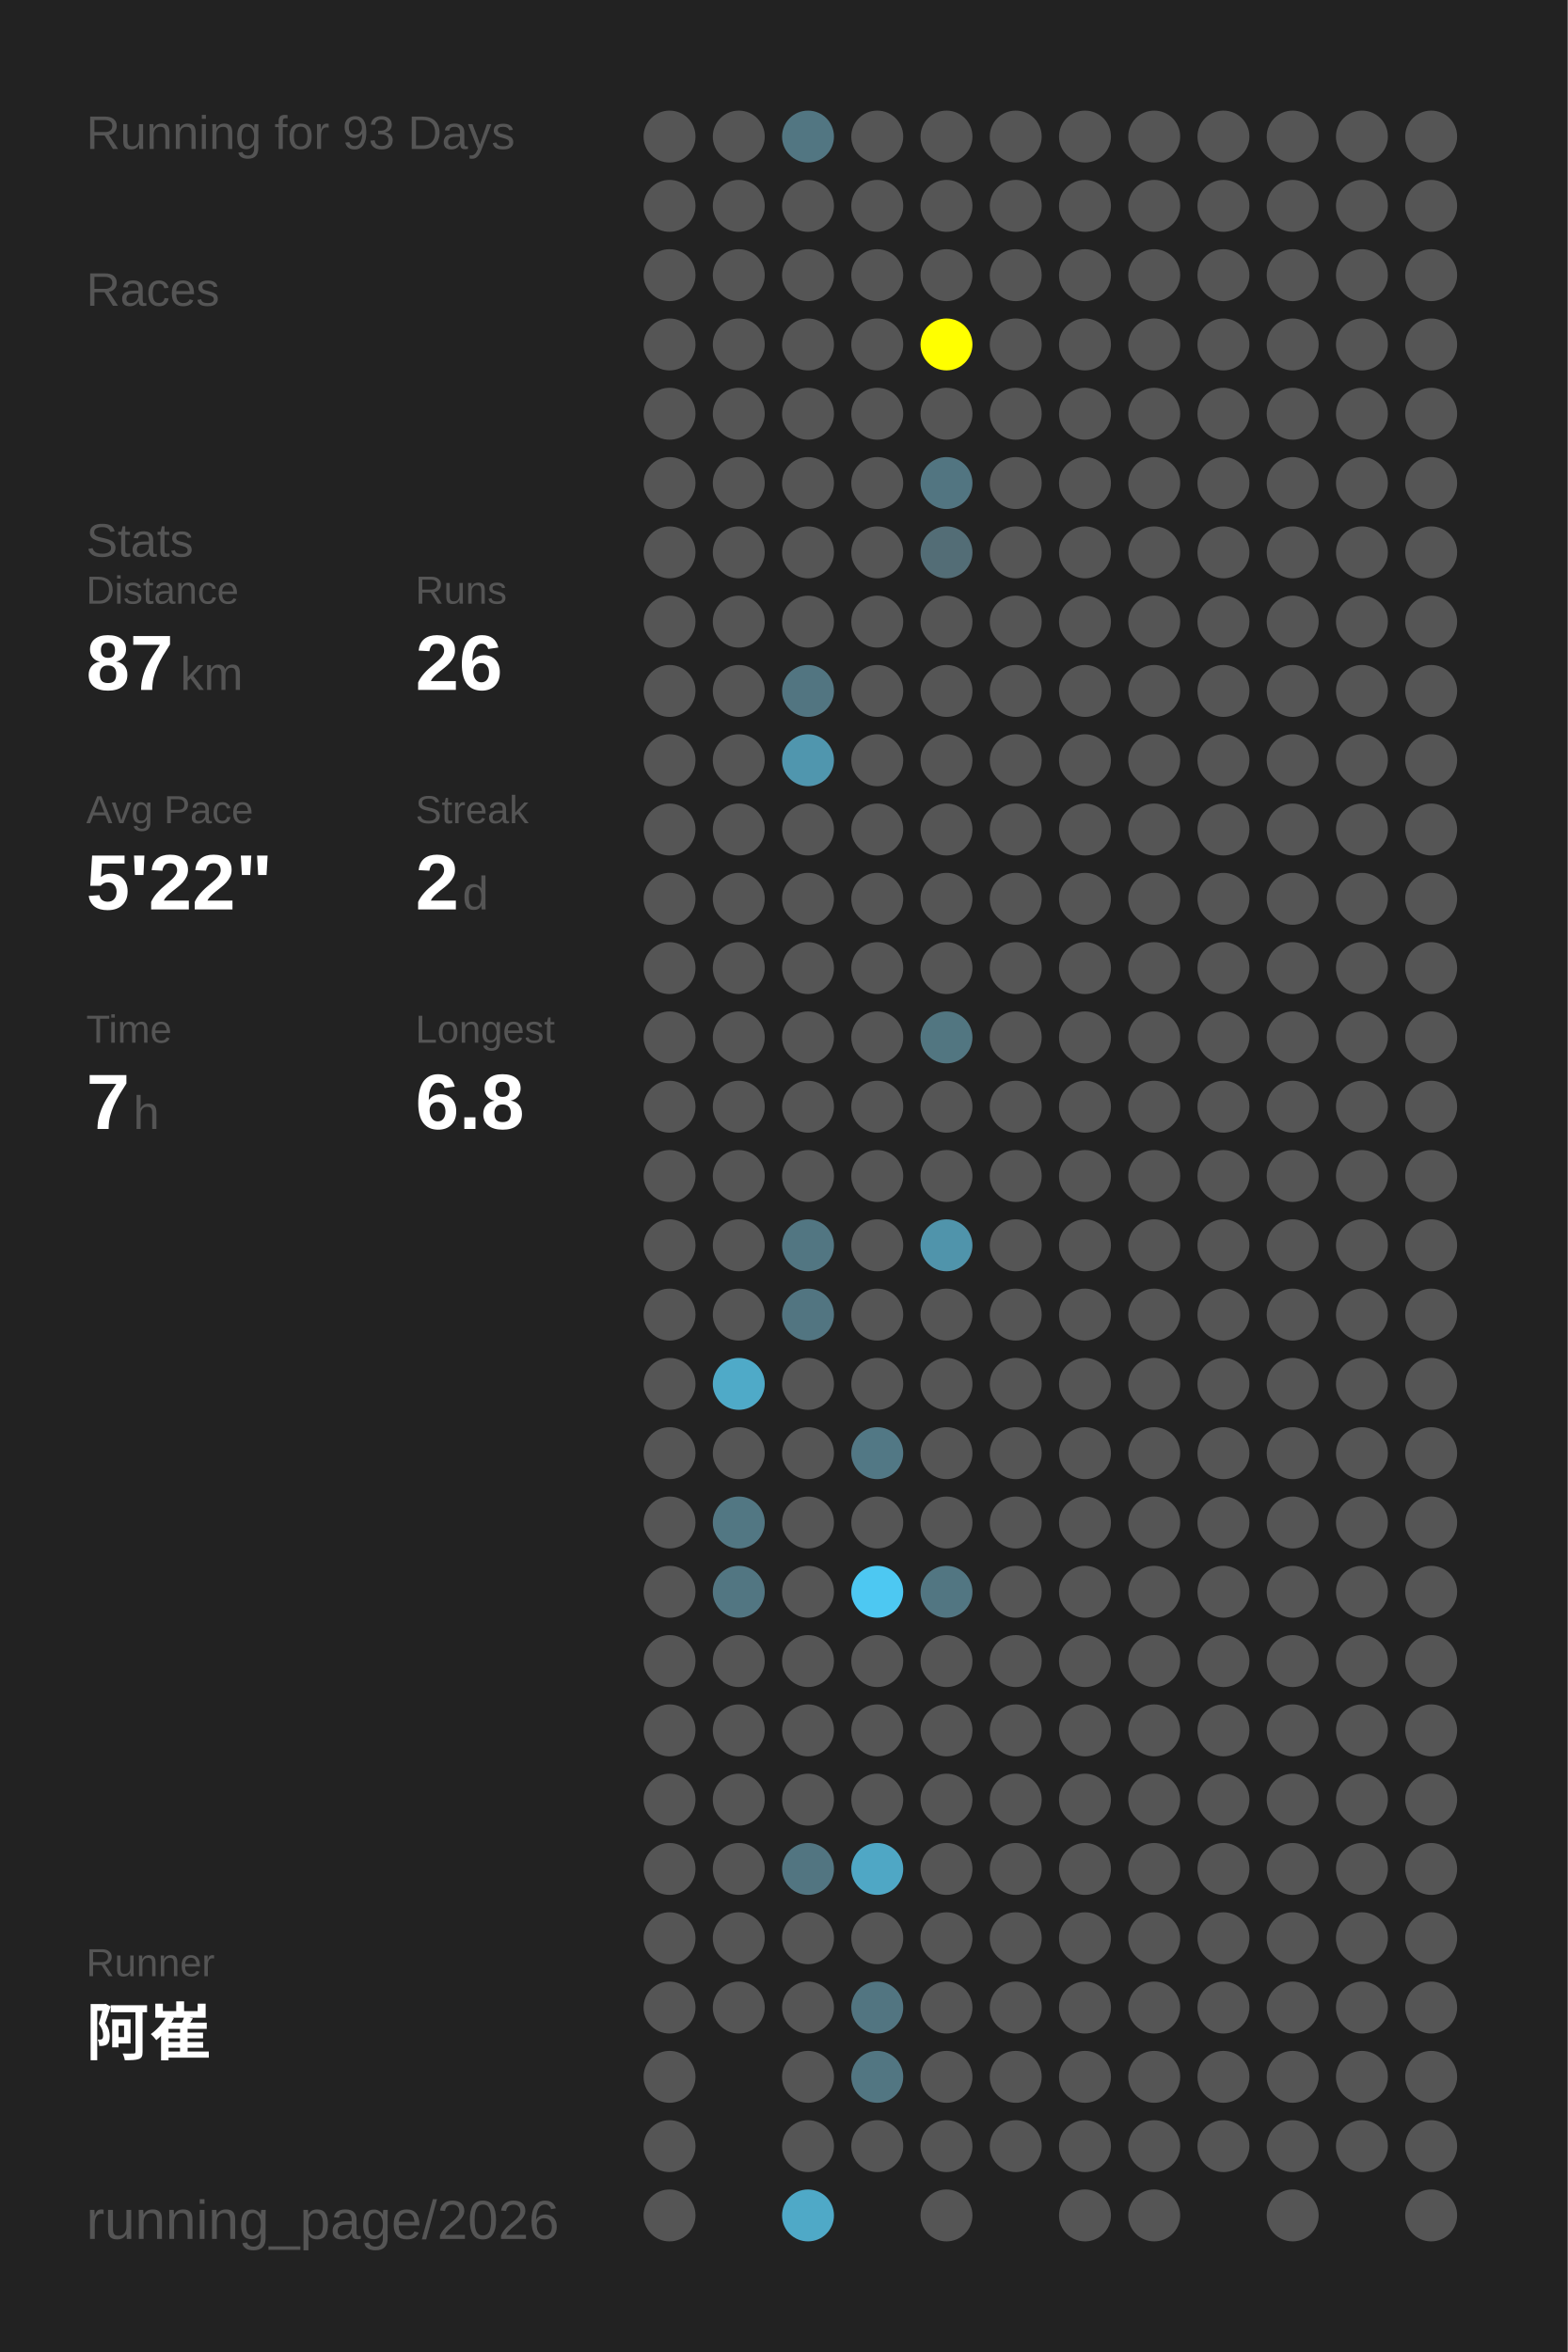
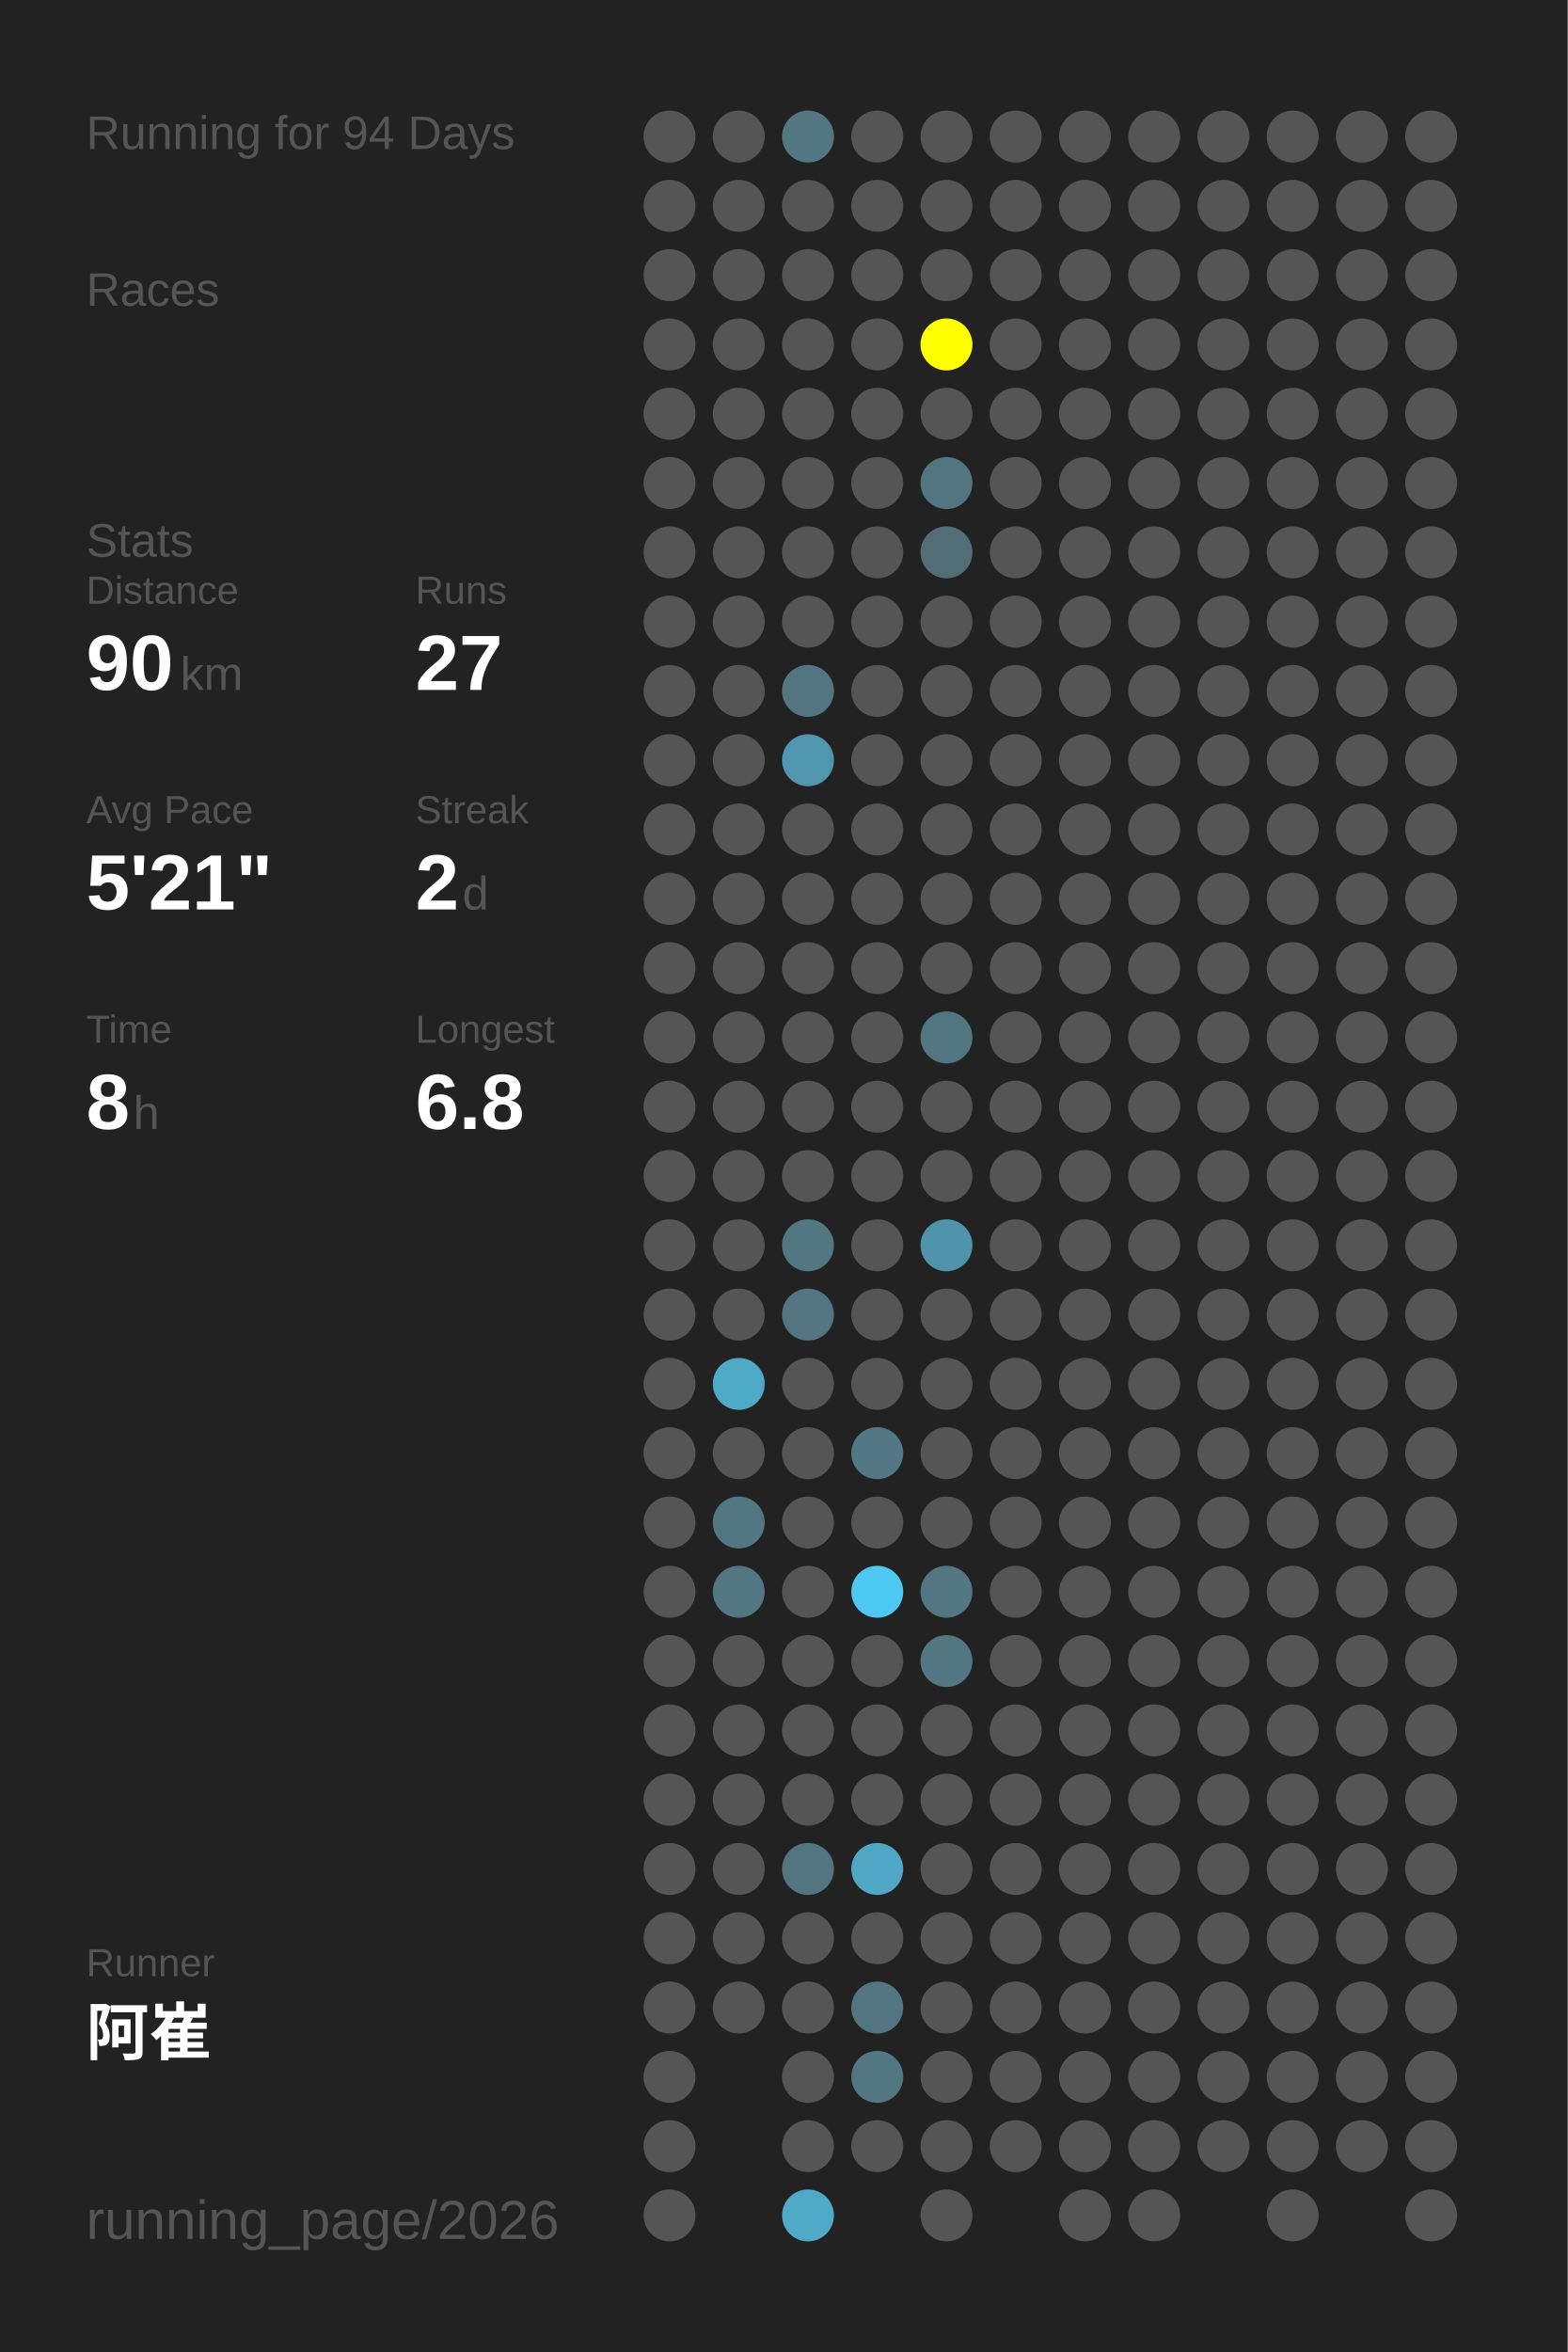
<svg xmlns="http://www.w3.org/2000/svg" baseProfile="full" height="300mm" version="1.1" viewBox="0,0,200,300" width="200mm">
  <defs />
  <rect fill="#222222" height="300" width="200" x="0" y="0" />
-   <text fill="#555555" style="font-size:6px; font-family:Arial;" x="11" y="19">Running for 93 Days</text>
+   <text fill="#555555" style="font-size:6px; font-family:Arial;" x="11" y="19">Running for 94 Days</text>
  <text fill="#555555" style="font-size:6px; font-family:Arial;" x="11" y="39">Races</text>
  <text fill="#555555" style="font-size:6px; font-family:Arial;" x="11" y="71">Stats</text>
  <text fill="#555555" style="font-size:5px; font-family:Arial;" x="11" y="77">Distance</text>
-   <text fill="#FFFFFF" style="font-size:10px; font-family:Arial; font-weight:bold;" x="11" y="88">87</text>
+   <text fill="#FFFFFF" style="font-size:10px; font-family:Arial; font-weight:bold;" x="11" y="88">90</text>
  <text fill="#555555" style="font-size:6px; font-family:Arial;" x="23" y="88">km</text>
  <text fill="#555555" style="font-size:5px; font-family:Arial;" x="53" y="77">Runs</text>
-   <text fill="#FFFFFF" style="font-size:10px; font-family:Arial; font-weight:bold;" x="53" y="88">26</text>
+   <text fill="#FFFFFF" style="font-size:10px; font-family:Arial; font-weight:bold;" x="53" y="88">27</text>
  <text fill="#555555" style="font-size:5px; font-family:Arial;" x="11" y="105">Avg Pace</text>
-   <text fill="#FFFFFF" style="font-size:10px; font-family:Arial; font-weight:bold;" x="11" y="116">5'22"</text>
+   <text fill="#FFFFFF" style="font-size:10px; font-family:Arial; font-weight:bold;" x="11" y="116">5'21"</text>
  <text fill="#555555" style="font-size:5px; font-family:Arial;" x="53" y="105">Streak</text>
  <text fill="#FFFFFF" style="font-size:10px; font-family:Arial; font-weight:bold;" x="53" y="116">2</text>
  <text fill="#555555" style="font-size:6px; font-family:Arial;" x="59" y="116">d</text>
  <text fill="#555555" style="font-size:5px; font-family:Arial;" x="11" y="133">Time</text>
-   <text fill="#FFFFFF" style="font-size:10px; font-family:Arial; font-weight:bold;" x="11" y="144">7</text>
+   <text fill="#FFFFFF" style="font-size:10px; font-family:Arial; font-weight:bold;" x="11" y="144">8</text>
  <text fill="#555555" style="font-size:6px; font-family:Arial;" x="17" y="144">h</text>
  <text fill="#555555" style="font-size:5px; font-family:Arial;" x="53" y="133">Longest</text>
  <text fill="#FFFFFF" style="font-size:10px; font-family:Arial; font-weight:bold;" x="53" y="144">6.8</text>
  <text fill="#555555" style="font-size:5px; font-family:Arial;" x="11" y="252.065">Runner</text>
  <text fill="#FFFFFF" style="font-size:8px; font-family:Arial; font-weight:bold;" x="11" y="262.065">阿崔</text>
  <text fill="#555555" style="font-size:7px; font-family:Arial;" x="11" y="285.581">running_page/2026</text>
  <circle cx="85.417" cy="17.419" fill="#555555" r="3.312" />
  <circle cx="85.417" cy="26.258" fill="#555555" r="3.312" />
  <circle cx="85.417" cy="35.097" fill="#555555" r="3.312" />
  <circle cx="85.417" cy="43.935" fill="#555555" r="3.312" />
  <circle cx="85.417" cy="52.774" fill="#555555" r="3.312" />
  <circle cx="85.417" cy="61.613" fill="#555555" r="3.312" />
  <circle cx="85.417" cy="70.452" fill="#555555" r="3.312" />
  <circle cx="85.417" cy="79.29" fill="#555555" r="3.312" />
  <circle cx="85.417" cy="88.129" fill="#555555" r="3.312" />
  <circle cx="85.417" cy="96.968" fill="#555555" r="3.312" />
  <circle cx="85.417" cy="105.806" fill="#555555" r="3.312" />
  <circle cx="85.417" cy="114.645" fill="#555555" r="3.312" />
  <circle cx="85.417" cy="123.484" fill="#555555" r="3.312" />
  <circle cx="85.417" cy="132.323" fill="#555555" r="3.312" />
  <circle cx="85.417" cy="141.161" fill="#555555" r="3.312" />
  <circle cx="85.417" cy="150" fill="#555555" r="3.312" />
  <circle cx="85.417" cy="158.839" fill="#555555" r="3.312" />
  <circle cx="85.417" cy="167.677" fill="#555555" r="3.312" />
  <circle cx="85.417" cy="176.516" fill="#555555" r="3.312" />
  <circle cx="85.417" cy="185.355" fill="#555555" r="3.312" />
  <circle cx="85.417" cy="194.194" fill="#555555" r="3.312" />
  <circle cx="85.417" cy="203.032" fill="#555555" r="3.312" />
  <circle cx="85.417" cy="211.871" fill="#555555" r="3.312" />
  <circle cx="85.417" cy="220.71" fill="#555555" r="3.312" />
  <circle cx="85.417" cy="229.548" fill="#555555" r="3.312" />
  <circle cx="85.417" cy="238.387" fill="#555555" r="3.312" />
  <circle cx="85.417" cy="247.226" fill="#555555" r="3.312" />
  <circle cx="85.417" cy="256.065" fill="#555555" r="3.312" />
  <circle cx="85.417" cy="264.903" fill="#555555" r="3.312" />
  <circle cx="85.417" cy="273.742" fill="#555555" r="3.312" />
  <circle cx="85.417" cy="282.581" fill="#555555" r="3.312" />
  <circle cx="94.25" cy="17.419" fill="#555555" r="3.312" />
  <circle cx="94.25" cy="26.258" fill="#555555" r="3.312" />
  <circle cx="94.25" cy="35.097" fill="#555555" r="3.312" />
  <circle cx="94.25" cy="43.935" fill="#555555" r="3.312" />
  <circle cx="94.25" cy="52.774" fill="#555555" r="3.312" />
  <circle cx="94.25" cy="61.613" fill="#555555" r="3.312" />
  <circle cx="94.25" cy="70.452" fill="#555555" r="3.312" />
  <circle cx="94.25" cy="79.29" fill="#555555" r="3.312" />
  <circle cx="94.25" cy="88.129" fill="#555555" r="3.312" />
  <circle cx="94.25" cy="96.968" fill="#555555" r="3.312" />
  <circle cx="94.25" cy="105.806" fill="#555555" r="3.312" />
  <circle cx="94.25" cy="114.645" fill="#555555" r="3.312" />
  <circle cx="94.25" cy="123.484" fill="#555555" r="3.312" />
  <circle cx="94.25" cy="132.323" fill="#555555" r="3.312" />
  <circle cx="94.25" cy="141.161" fill="#555555" r="3.312" />
  <circle cx="94.25" cy="150" fill="#555555" r="3.312" />
  <circle cx="94.25" cy="158.839" fill="#555555" r="3.312" />
  <circle cx="94.25" cy="167.677" fill="#555555" r="3.312" />
  <circle cx="94.25" cy="176.516" fill="#4faac8" r="3.312" />
  <circle cx="94.25" cy="185.355" fill="#555555" r="3.312" />
  <circle cx="94.25" cy="194.194" fill="#527783" r="3.312" />
  <circle cx="94.25" cy="203.032" fill="#527682" r="3.312" />
  <circle cx="94.25" cy="211.871" fill="#555555" r="3.312" />
  <circle cx="94.25" cy="220.71" fill="#555555" r="3.312" />
  <circle cx="94.25" cy="229.548" fill="#555555" r="3.312" />
  <circle cx="94.25" cy="238.387" fill="#555555" r="3.312" />
  <circle cx="94.25" cy="247.226" fill="#555555" r="3.312" />
  <circle cx="94.25" cy="256.065" fill="#555555" r="3.312" />
  <circle cx="103.083" cy="17.419" fill="#527682" r="3.312" />
  <circle cx="103.083" cy="26.258" fill="#555555" r="3.312" />
  <circle cx="103.083" cy="35.097" fill="#555555" r="3.312" />
  <circle cx="103.083" cy="43.935" fill="#555555" r="3.312" />
  <circle cx="103.083" cy="52.774" fill="#555555" r="3.312" />
  <circle cx="103.083" cy="61.613" fill="#555555" r="3.312" />
  <circle cx="103.083" cy="70.452" fill="#555555" r="3.312" />
  <circle cx="103.083" cy="79.29" fill="#555555" r="3.312" />
  <circle cx="103.083" cy="88.129" fill="#527581" r="3.312" />
  <circle cx="103.083" cy="96.968" fill="#5096ae" r="3.312" />
  <circle cx="103.083" cy="105.806" fill="#555555" r="3.312" />
  <circle cx="103.083" cy="114.645" fill="#555555" r="3.312" />
  <circle cx="103.083" cy="123.484" fill="#555555" r="3.312" />
  <circle cx="103.083" cy="132.323" fill="#555555" r="3.312" />
  <circle cx="103.083" cy="141.161" fill="#555555" r="3.312" />
  <circle cx="103.083" cy="150" fill="#555555" r="3.312" />
  <circle cx="103.083" cy="158.839" fill="#527682" r="3.312" />
  <circle cx="103.083" cy="167.677" fill="#527581" r="3.312" />
  <circle cx="103.083" cy="176.516" fill="#555555" r="3.312" />
  <circle cx="103.083" cy="185.355" fill="#555555" r="3.312" />
  <circle cx="103.083" cy="194.194" fill="#555555" r="3.312" />
  <circle cx="103.083" cy="203.032" fill="#555555" r="3.312" />
  <circle cx="103.083" cy="211.871" fill="#555555" r="3.312" />
  <circle cx="103.083" cy="220.71" fill="#555555" r="3.312" />
  <circle cx="103.083" cy="229.548" fill="#555555" r="3.312" />
  <circle cx="103.083" cy="238.387" fill="#527581" r="3.312" />
  <circle cx="103.083" cy="247.226" fill="#555555" r="3.312" />
  <circle cx="103.083" cy="256.065" fill="#555555" r="3.312" />
  <circle cx="103.083" cy="264.903" fill="#555555" r="3.312" />
  <circle cx="103.083" cy="273.742" fill="#555555" r="3.312" />
  <circle cx="103.083" cy="282.581" fill="#4fa9c7" r="3.312" />
  <circle cx="111.917" cy="17.419" fill="#555555" r="3.312" />
  <circle cx="111.917" cy="26.258" fill="#555555" r="3.312" />
  <circle cx="111.917" cy="35.097" fill="#555555" r="3.312" />
  <circle cx="111.917" cy="43.935" fill="#555555" r="3.312" />
  <circle cx="111.917" cy="52.774" fill="#555555" r="3.312" />
  <circle cx="111.917" cy="61.613" fill="#555555" r="3.312" />
  <circle cx="111.917" cy="70.452" fill="#555555" r="3.312" />
  <circle cx="111.917" cy="79.29" fill="#555555" r="3.312" />
  <circle cx="111.917" cy="88.129" fill="#555555" r="3.312" />
  <circle cx="111.917" cy="96.968" fill="#555555" r="3.312" />
  <circle cx="111.917" cy="105.806" fill="#555555" r="3.312" />
  <circle cx="111.917" cy="114.645" fill="#555555" r="3.312" />
  <circle cx="111.917" cy="123.484" fill="#555555" r="3.312" />
  <circle cx="111.917" cy="132.323" fill="#555555" r="3.312" />
  <circle cx="111.917" cy="141.161" fill="#555555" r="3.312" />
  <circle cx="111.917" cy="150" fill="#555555" r="3.312" />
  <circle cx="111.917" cy="158.839" fill="#555555" r="3.312" />
  <circle cx="111.917" cy="167.677" fill="#555555" r="3.312" />
  <circle cx="111.917" cy="176.516" fill="#555555" r="3.312" />
  <circle cx="111.917" cy="185.355" fill="#527885" r="3.312" />
  <circle cx="111.917" cy="194.194" fill="#555555" r="3.312" />
  <circle cx="111.917" cy="203.032" fill="#4dc8f2" r="3.312" />
  <circle cx="111.917" cy="211.871" fill="#555555" r="3.312" />
  <circle cx="111.917" cy="220.71" fill="#555555" r="3.312" />
  <circle cx="111.917" cy="229.548" fill="#555555" r="3.312" />
  <circle cx="111.917" cy="238.387" fill="#4fa7c5" r="3.312" />
  <circle cx="111.917" cy="247.226" fill="#555555" r="3.312" />
  <circle cx="111.917" cy="256.065" fill="#527581" r="3.312" />
  <circle cx="111.917" cy="264.903" fill="#527682" r="3.312" />
  <circle cx="111.917" cy="273.742" fill="#555555" r="3.312" />
  <circle cx="120.75" cy="17.419" fill="#555555" r="3.312" />
  <circle cx="120.75" cy="26.258" fill="#555555" r="3.312" />
  <circle cx="120.75" cy="35.097" fill="#555555" r="3.312" />
  <circle cx="120.75" cy="43.935" fill="#FFFF00" r="3.312" />
  <circle cx="120.75" cy="52.774" fill="#555555" r="3.312" />
  <circle cx="120.75" cy="61.613" fill="#527581" r="3.312" />
  <circle cx="120.75" cy="70.452" fill="#536d76" r="3.312" />
  <circle cx="120.75" cy="79.29" fill="#555555" r="3.312" />
  <circle cx="120.75" cy="88.129" fill="#555555" r="3.312" />
  <circle cx="120.75" cy="96.968" fill="#555555" r="3.312" />
  <circle cx="120.75" cy="105.806" fill="#555555" r="3.312" />
  <circle cx="120.75" cy="114.645" fill="#555555" r="3.312" />
  <circle cx="120.75" cy="123.484" fill="#555555" r="3.312" />
  <circle cx="120.75" cy="132.323" fill="#527681" r="3.312" />
  <circle cx="120.75" cy="141.161" fill="#555555" r="3.312" />
  <circle cx="120.75" cy="150" fill="#555555" r="3.312" />
  <circle cx="120.75" cy="158.839" fill="#5094ab" r="3.312" />
  <circle cx="120.75" cy="167.677" fill="#555555" r="3.312" />
  <circle cx="120.75" cy="176.516" fill="#555555" r="3.312" />
  <circle cx="120.75" cy="185.355" fill="#555555" r="3.312" />
  <circle cx="120.75" cy="194.194" fill="#555555" r="3.312" />
  <circle cx="120.75" cy="203.032" fill="#527682" r="3.312" />
-   <circle cx="120.75" cy="211.871" fill="#555555" r="3.312" />
+   <circle cx="120.75" cy="211.871" fill="#527682" r="3.312" />
  <circle cx="120.75" cy="220.71" fill="#555555" r="3.312" />
  <circle cx="120.75" cy="229.548" fill="#555555" r="3.312" />
  <circle cx="120.75" cy="238.387" fill="#555555" r="3.312" />
  <circle cx="120.75" cy="247.226" fill="#555555" r="3.312" />
  <circle cx="120.75" cy="256.065" fill="#555555" r="3.312" />
  <circle cx="120.75" cy="264.903" fill="#555555" r="3.312" />
  <circle cx="120.75" cy="273.742" fill="#555555" r="3.312" />
  <circle cx="120.75" cy="282.581" fill="#555555" r="3.312" />
  <circle cx="129.583" cy="17.419" fill="#555555" r="3.312" />
  <circle cx="129.583" cy="26.258" fill="#555555" r="3.312" />
  <circle cx="129.583" cy="35.097" fill="#555555" r="3.312" />
  <circle cx="129.583" cy="43.935" fill="#555555" r="3.312" />
  <circle cx="129.583" cy="52.774" fill="#555555" r="3.312" />
  <circle cx="129.583" cy="61.613" fill="#555555" r="3.312" />
  <circle cx="129.583" cy="70.452" fill="#555555" r="3.312" />
  <circle cx="129.583" cy="79.29" fill="#555555" r="3.312" />
  <circle cx="129.583" cy="88.129" fill="#555555" r="3.312" />
  <circle cx="129.583" cy="96.968" fill="#555555" r="3.312" />
  <circle cx="129.583" cy="105.806" fill="#555555" r="3.312" />
  <circle cx="129.583" cy="114.645" fill="#555555" r="3.312" />
  <circle cx="129.583" cy="123.484" fill="#555555" r="3.312" />
  <circle cx="129.583" cy="132.323" fill="#555555" r="3.312" />
  <circle cx="129.583" cy="141.161" fill="#555555" r="3.312" />
  <circle cx="129.583" cy="150" fill="#555555" r="3.312" />
  <circle cx="129.583" cy="158.839" fill="#555555" r="3.312" />
  <circle cx="129.583" cy="167.677" fill="#555555" r="3.312" />
  <circle cx="129.583" cy="176.516" fill="#555555" r="3.312" />
  <circle cx="129.583" cy="185.355" fill="#555555" r="3.312" />
  <circle cx="129.583" cy="194.194" fill="#555555" r="3.312" />
  <circle cx="129.583" cy="203.032" fill="#555555" r="3.312" />
  <circle cx="129.583" cy="211.871" fill="#555555" r="3.312" />
  <circle cx="129.583" cy="220.71" fill="#555555" r="3.312" />
  <circle cx="129.583" cy="229.548" fill="#555555" r="3.312" />
  <circle cx="129.583" cy="238.387" fill="#555555" r="3.312" />
  <circle cx="129.583" cy="247.226" fill="#555555" r="3.312" />
  <circle cx="129.583" cy="256.065" fill="#555555" r="3.312" />
  <circle cx="129.583" cy="264.903" fill="#555555" r="3.312" />
  <circle cx="129.583" cy="273.742" fill="#555555" r="3.312" />
  <circle cx="138.417" cy="17.419" fill="#555555" r="3.312" />
  <circle cx="138.417" cy="26.258" fill="#555555" r="3.312" />
  <circle cx="138.417" cy="35.097" fill="#555555" r="3.312" />
  <circle cx="138.417" cy="43.935" fill="#555555" r="3.312" />
  <circle cx="138.417" cy="52.774" fill="#555555" r="3.312" />
  <circle cx="138.417" cy="61.613" fill="#555555" r="3.312" />
  <circle cx="138.417" cy="70.452" fill="#555555" r="3.312" />
  <circle cx="138.417" cy="79.29" fill="#555555" r="3.312" />
  <circle cx="138.417" cy="88.129" fill="#555555" r="3.312" />
  <circle cx="138.417" cy="96.968" fill="#555555" r="3.312" />
  <circle cx="138.417" cy="105.806" fill="#555555" r="3.312" />
  <circle cx="138.417" cy="114.645" fill="#555555" r="3.312" />
  <circle cx="138.417" cy="123.484" fill="#555555" r="3.312" />
  <circle cx="138.417" cy="132.323" fill="#555555" r="3.312" />
  <circle cx="138.417" cy="141.161" fill="#555555" r="3.312" />
  <circle cx="138.417" cy="150" fill="#555555" r="3.312" />
  <circle cx="138.417" cy="158.839" fill="#555555" r="3.312" />
  <circle cx="138.417" cy="167.677" fill="#555555" r="3.312" />
  <circle cx="138.417" cy="176.516" fill="#555555" r="3.312" />
  <circle cx="138.417" cy="185.355" fill="#555555" r="3.312" />
  <circle cx="138.417" cy="194.194" fill="#555555" r="3.312" />
  <circle cx="138.417" cy="203.032" fill="#555555" r="3.312" />
  <circle cx="138.417" cy="211.871" fill="#555555" r="3.312" />
  <circle cx="138.417" cy="220.71" fill="#555555" r="3.312" />
  <circle cx="138.417" cy="229.548" fill="#555555" r="3.312" />
  <circle cx="138.417" cy="238.387" fill="#555555" r="3.312" />
  <circle cx="138.417" cy="247.226" fill="#555555" r="3.312" />
  <circle cx="138.417" cy="256.065" fill="#555555" r="3.312" />
  <circle cx="138.417" cy="264.903" fill="#555555" r="3.312" />
  <circle cx="138.417" cy="273.742" fill="#555555" r="3.312" />
  <circle cx="138.417" cy="282.581" fill="#555555" r="3.312" />
  <circle cx="147.25" cy="17.419" fill="#555555" r="3.312" />
  <circle cx="147.25" cy="26.258" fill="#555555" r="3.312" />
  <circle cx="147.25" cy="35.097" fill="#555555" r="3.312" />
  <circle cx="147.25" cy="43.935" fill="#555555" r="3.312" />
  <circle cx="147.25" cy="52.774" fill="#555555" r="3.312" />
  <circle cx="147.25" cy="61.613" fill="#555555" r="3.312" />
  <circle cx="147.25" cy="70.452" fill="#555555" r="3.312" />
  <circle cx="147.25" cy="79.29" fill="#555555" r="3.312" />
  <circle cx="147.25" cy="88.129" fill="#555555" r="3.312" />
  <circle cx="147.25" cy="96.968" fill="#555555" r="3.312" />
  <circle cx="147.25" cy="105.806" fill="#555555" r="3.312" />
  <circle cx="147.25" cy="114.645" fill="#555555" r="3.312" />
  <circle cx="147.25" cy="123.484" fill="#555555" r="3.312" />
  <circle cx="147.25" cy="132.323" fill="#555555" r="3.312" />
  <circle cx="147.25" cy="141.161" fill="#555555" r="3.312" />
  <circle cx="147.25" cy="150" fill="#555555" r="3.312" />
  <circle cx="147.25" cy="158.839" fill="#555555" r="3.312" />
  <circle cx="147.25" cy="167.677" fill="#555555" r="3.312" />
  <circle cx="147.25" cy="176.516" fill="#555555" r="3.312" />
  <circle cx="147.25" cy="185.355" fill="#555555" r="3.312" />
  <circle cx="147.25" cy="194.194" fill="#555555" r="3.312" />
  <circle cx="147.25" cy="203.032" fill="#555555" r="3.312" />
  <circle cx="147.25" cy="211.871" fill="#555555" r="3.312" />
  <circle cx="147.25" cy="220.71" fill="#555555" r="3.312" />
  <circle cx="147.25" cy="229.548" fill="#555555" r="3.312" />
  <circle cx="147.25" cy="238.387" fill="#555555" r="3.312" />
  <circle cx="147.25" cy="247.226" fill="#555555" r="3.312" />
  <circle cx="147.25" cy="256.065" fill="#555555" r="3.312" />
  <circle cx="147.25" cy="264.903" fill="#555555" r="3.312" />
  <circle cx="147.25" cy="273.742" fill="#555555" r="3.312" />
  <circle cx="147.25" cy="282.581" fill="#555555" r="3.312" />
  <circle cx="156.083" cy="17.419" fill="#555555" r="3.312" />
  <circle cx="156.083" cy="26.258" fill="#555555" r="3.312" />
  <circle cx="156.083" cy="35.097" fill="#555555" r="3.312" />
  <circle cx="156.083" cy="43.935" fill="#555555" r="3.312" />
  <circle cx="156.083" cy="52.774" fill="#555555" r="3.312" />
  <circle cx="156.083" cy="61.613" fill="#555555" r="3.312" />
  <circle cx="156.083" cy="70.452" fill="#555555" r="3.312" />
  <circle cx="156.083" cy="79.29" fill="#555555" r="3.312" />
  <circle cx="156.083" cy="88.129" fill="#555555" r="3.312" />
  <circle cx="156.083" cy="96.968" fill="#555555" r="3.312" />
  <circle cx="156.083" cy="105.806" fill="#555555" r="3.312" />
  <circle cx="156.083" cy="114.645" fill="#555555" r="3.312" />
  <circle cx="156.083" cy="123.484" fill="#555555" r="3.312" />
  <circle cx="156.083" cy="132.323" fill="#555555" r="3.312" />
  <circle cx="156.083" cy="141.161" fill="#555555" r="3.312" />
  <circle cx="156.083" cy="150" fill="#555555" r="3.312" />
  <circle cx="156.083" cy="158.839" fill="#555555" r="3.312" />
  <circle cx="156.083" cy="167.677" fill="#555555" r="3.312" />
  <circle cx="156.083" cy="176.516" fill="#555555" r="3.312" />
  <circle cx="156.083" cy="185.355" fill="#555555" r="3.312" />
  <circle cx="156.083" cy="194.194" fill="#555555" r="3.312" />
  <circle cx="156.083" cy="203.032" fill="#555555" r="3.312" />
  <circle cx="156.083" cy="211.871" fill="#555555" r="3.312" />
  <circle cx="156.083" cy="220.71" fill="#555555" r="3.312" />
  <circle cx="156.083" cy="229.548" fill="#555555" r="3.312" />
  <circle cx="156.083" cy="238.387" fill="#555555" r="3.312" />
  <circle cx="156.083" cy="247.226" fill="#555555" r="3.312" />
  <circle cx="156.083" cy="256.065" fill="#555555" r="3.312" />
  <circle cx="156.083" cy="264.903" fill="#555555" r="3.312" />
  <circle cx="156.083" cy="273.742" fill="#555555" r="3.312" />
  <circle cx="164.917" cy="17.419" fill="#555555" r="3.312" />
  <circle cx="164.917" cy="26.258" fill="#555555" r="3.312" />
  <circle cx="164.917" cy="35.097" fill="#555555" r="3.312" />
  <circle cx="164.917" cy="43.935" fill="#555555" r="3.312" />
  <circle cx="164.917" cy="52.774" fill="#555555" r="3.312" />
  <circle cx="164.917" cy="61.613" fill="#555555" r="3.312" />
  <circle cx="164.917" cy="70.452" fill="#555555" r="3.312" />
  <circle cx="164.917" cy="79.29" fill="#555555" r="3.312" />
  <circle cx="164.917" cy="88.129" fill="#555555" r="3.312" />
  <circle cx="164.917" cy="96.968" fill="#555555" r="3.312" />
  <circle cx="164.917" cy="105.806" fill="#555555" r="3.312" />
  <circle cx="164.917" cy="114.645" fill="#555555" r="3.312" />
  <circle cx="164.917" cy="123.484" fill="#555555" r="3.312" />
  <circle cx="164.917" cy="132.323" fill="#555555" r="3.312" />
  <circle cx="164.917" cy="141.161" fill="#555555" r="3.312" />
  <circle cx="164.917" cy="150" fill="#555555" r="3.312" />
  <circle cx="164.917" cy="158.839" fill="#555555" r="3.312" />
  <circle cx="164.917" cy="167.677" fill="#555555" r="3.312" />
  <circle cx="164.917" cy="176.516" fill="#555555" r="3.312" />
  <circle cx="164.917" cy="185.355" fill="#555555" r="3.312" />
  <circle cx="164.917" cy="194.194" fill="#555555" r="3.312" />
  <circle cx="164.917" cy="203.032" fill="#555555" r="3.312" />
  <circle cx="164.917" cy="211.871" fill="#555555" r="3.312" />
  <circle cx="164.917" cy="220.71" fill="#555555" r="3.312" />
  <circle cx="164.917" cy="229.548" fill="#555555" r="3.312" />
  <circle cx="164.917" cy="238.387" fill="#555555" r="3.312" />
  <circle cx="164.917" cy="247.226" fill="#555555" r="3.312" />
  <circle cx="164.917" cy="256.065" fill="#555555" r="3.312" />
  <circle cx="164.917" cy="264.903" fill="#555555" r="3.312" />
  <circle cx="164.917" cy="273.742" fill="#555555" r="3.312" />
  <circle cx="164.917" cy="282.581" fill="#555555" r="3.312" />
  <circle cx="173.75" cy="17.419" fill="#555555" r="3.312" />
  <circle cx="173.75" cy="26.258" fill="#555555" r="3.312" />
  <circle cx="173.75" cy="35.097" fill="#555555" r="3.312" />
  <circle cx="173.75" cy="43.935" fill="#555555" r="3.312" />
  <circle cx="173.75" cy="52.774" fill="#555555" r="3.312" />
  <circle cx="173.75" cy="61.613" fill="#555555" r="3.312" />
  <circle cx="173.75" cy="70.452" fill="#555555" r="3.312" />
  <circle cx="173.75" cy="79.29" fill="#555555" r="3.312" />
  <circle cx="173.75" cy="88.129" fill="#555555" r="3.312" />
  <circle cx="173.75" cy="96.968" fill="#555555" r="3.312" />
  <circle cx="173.75" cy="105.806" fill="#555555" r="3.312" />
  <circle cx="173.75" cy="114.645" fill="#555555" r="3.312" />
  <circle cx="173.75" cy="123.484" fill="#555555" r="3.312" />
  <circle cx="173.75" cy="132.323" fill="#555555" r="3.312" />
  <circle cx="173.75" cy="141.161" fill="#555555" r="3.312" />
  <circle cx="173.75" cy="150" fill="#555555" r="3.312" />
  <circle cx="173.75" cy="158.839" fill="#555555" r="3.312" />
  <circle cx="173.75" cy="167.677" fill="#555555" r="3.312" />
  <circle cx="173.75" cy="176.516" fill="#555555" r="3.312" />
  <circle cx="173.75" cy="185.355" fill="#555555" r="3.312" />
  <circle cx="173.75" cy="194.194" fill="#555555" r="3.312" />
  <circle cx="173.75" cy="203.032" fill="#555555" r="3.312" />
  <circle cx="173.75" cy="211.871" fill="#555555" r="3.312" />
  <circle cx="173.75" cy="220.71" fill="#555555" r="3.312" />
  <circle cx="173.75" cy="229.548" fill="#555555" r="3.312" />
  <circle cx="173.75" cy="238.387" fill="#555555" r="3.312" />
  <circle cx="173.75" cy="247.226" fill="#555555" r="3.312" />
  <circle cx="173.75" cy="256.065" fill="#555555" r="3.312" />
  <circle cx="173.75" cy="264.903" fill="#555555" r="3.312" />
  <circle cx="173.75" cy="273.742" fill="#555555" r="3.312" />
  <circle cx="182.583" cy="17.419" fill="#555555" r="3.312" />
  <circle cx="182.583" cy="26.258" fill="#555555" r="3.312" />
  <circle cx="182.583" cy="35.097" fill="#555555" r="3.312" />
  <circle cx="182.583" cy="43.935" fill="#555555" r="3.312" />
  <circle cx="182.583" cy="52.774" fill="#555555" r="3.312" />
  <circle cx="182.583" cy="61.613" fill="#555555" r="3.312" />
  <circle cx="182.583" cy="70.452" fill="#555555" r="3.312" />
  <circle cx="182.583" cy="79.29" fill="#555555" r="3.312" />
  <circle cx="182.583" cy="88.129" fill="#555555" r="3.312" />
  <circle cx="182.583" cy="96.968" fill="#555555" r="3.312" />
  <circle cx="182.583" cy="105.806" fill="#555555" r="3.312" />
  <circle cx="182.583" cy="114.645" fill="#555555" r="3.312" />
  <circle cx="182.583" cy="123.484" fill="#555555" r="3.312" />
  <circle cx="182.583" cy="132.323" fill="#555555" r="3.312" />
  <circle cx="182.583" cy="141.161" fill="#555555" r="3.312" />
  <circle cx="182.583" cy="150" fill="#555555" r="3.312" />
  <circle cx="182.583" cy="158.839" fill="#555555" r="3.312" />
  <circle cx="182.583" cy="167.677" fill="#555555" r="3.312" />
  <circle cx="182.583" cy="176.516" fill="#555555" r="3.312" />
  <circle cx="182.583" cy="185.355" fill="#555555" r="3.312" />
  <circle cx="182.583" cy="194.194" fill="#555555" r="3.312" />
  <circle cx="182.583" cy="203.032" fill="#555555" r="3.312" />
  <circle cx="182.583" cy="211.871" fill="#555555" r="3.312" />
  <circle cx="182.583" cy="220.71" fill="#555555" r="3.312" />
  <circle cx="182.583" cy="229.548" fill="#555555" r="3.312" />
  <circle cx="182.583" cy="238.387" fill="#555555" r="3.312" />
  <circle cx="182.583" cy="247.226" fill="#555555" r="3.312" />
  <circle cx="182.583" cy="256.065" fill="#555555" r="3.312" />
  <circle cx="182.583" cy="264.903" fill="#555555" r="3.312" />
  <circle cx="182.583" cy="273.742" fill="#555555" r="3.312" />
  <circle cx="182.583" cy="282.581" fill="#555555" r="3.312" />
</svg>
